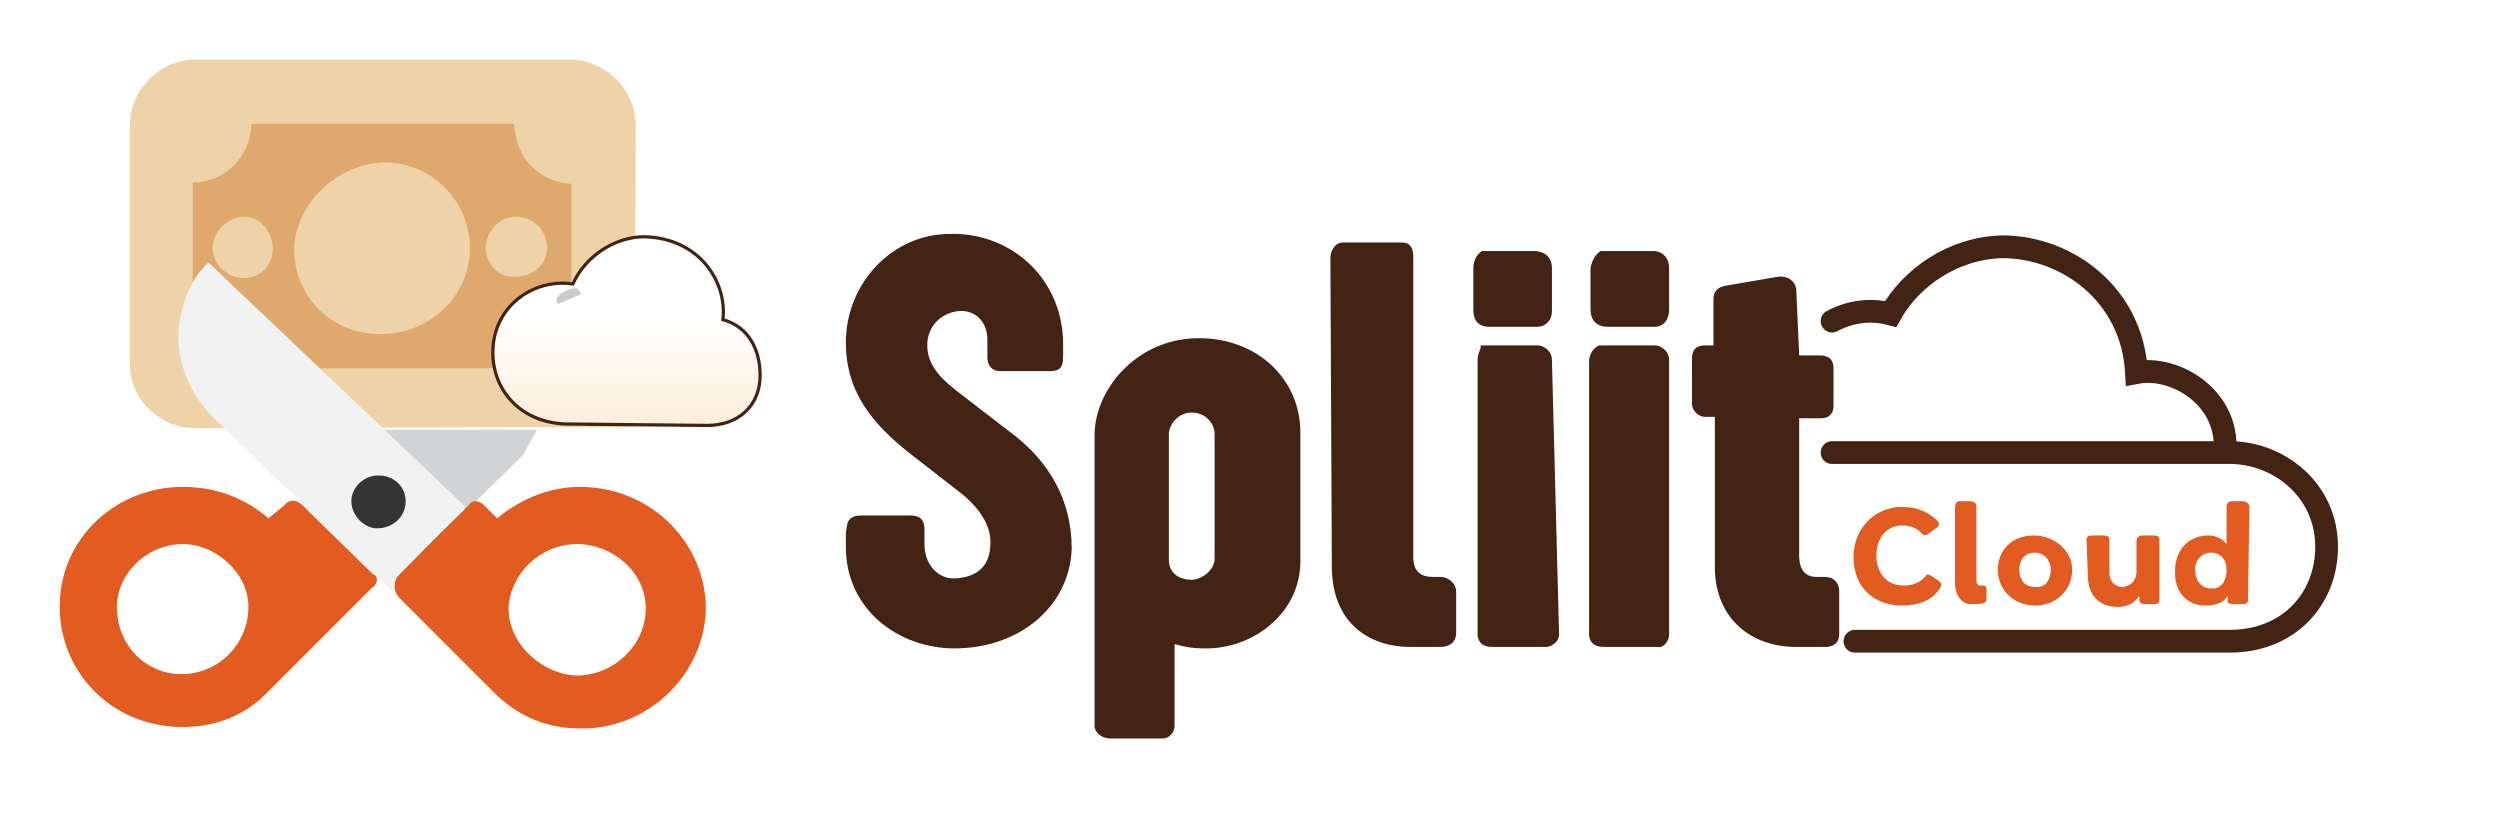
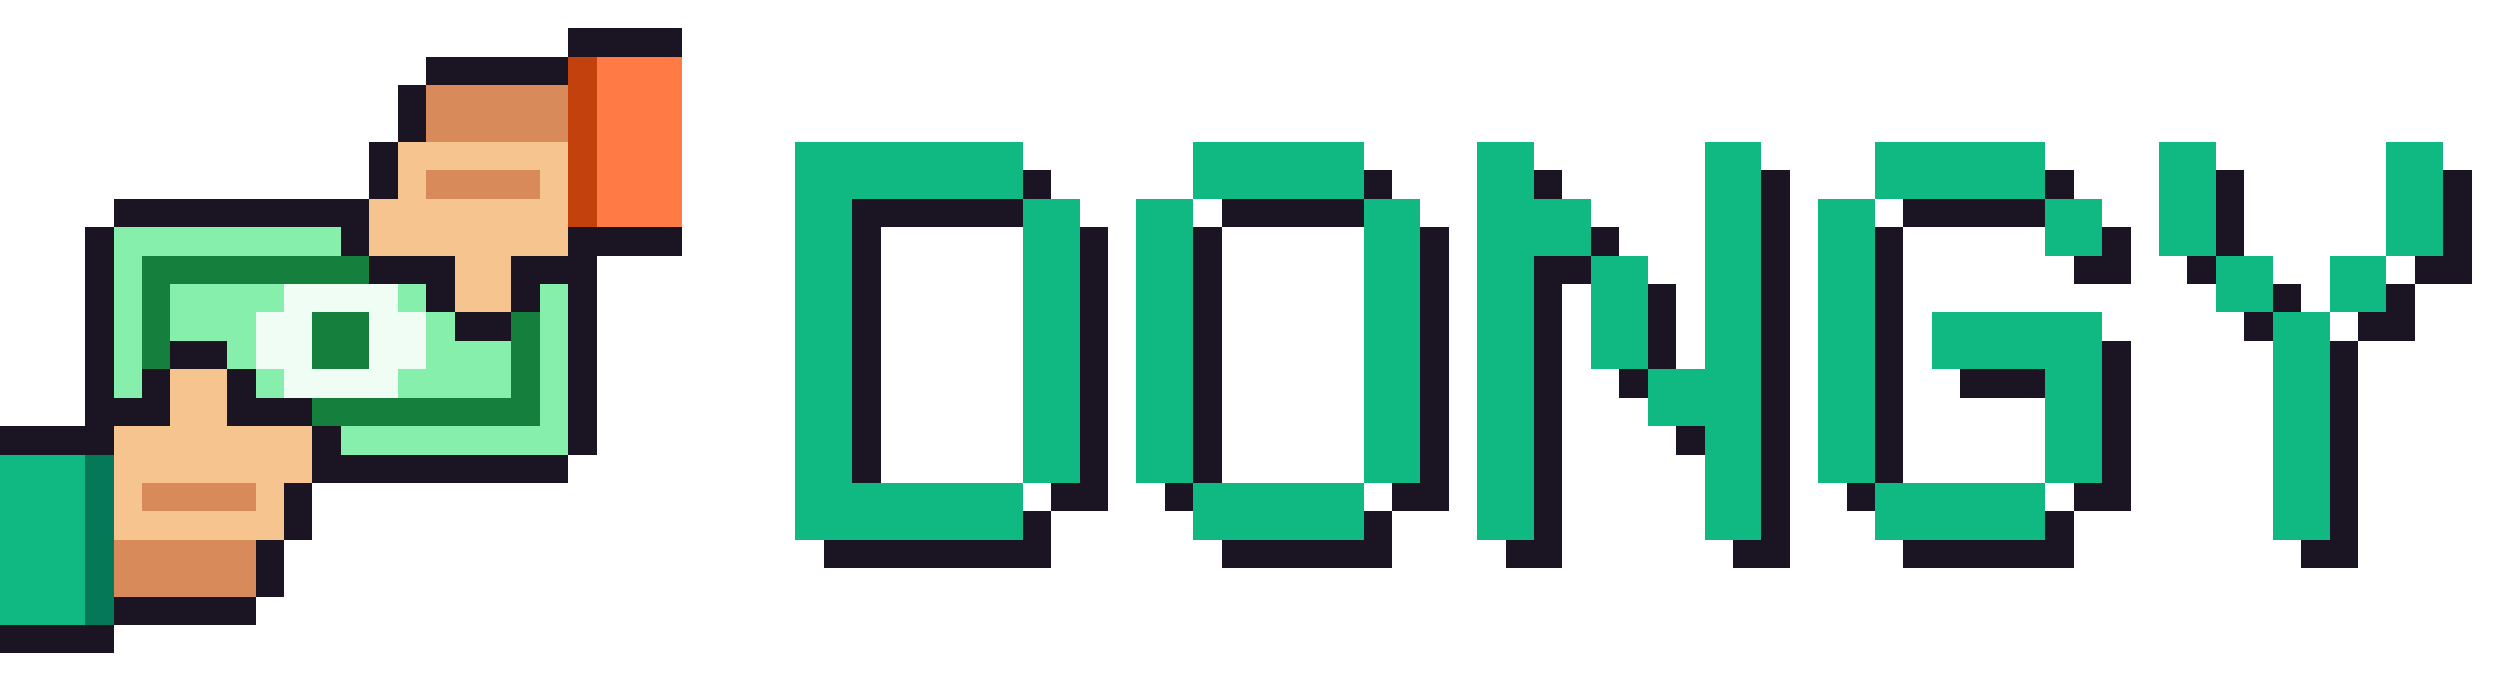
- <svg xmlns="http://www.w3.org/2000/svg" viewBox="12.919 64.235 174.913 56.997" width="174.913" height="56.997">
-   <style>
-     /* Embedded SVGs inherit the app's explicit color-scheme. */
-     @media (prefers-color-scheme: dark) {
-       #text_spliit { fill: #F6E7C8; }
-       #cloud_frame_upper, #cloud_frame_lower { stroke: #F6E7C8; }
-     }
-   </style>
-   <path d="m52.7 68.4h-26.1c-2.5 0-4.6 2.1-4.6 4.6v16.7c0 2.5 2.1 4.5 4.6 4.5l30.7-0.1 0.1-21.1c0-2.5-2.1-4.6-4.7-4.6z" fill="#EED2A8" id="bill_base" />
-   <path d="m52.9 77.1c-2.2-0.1-3.9-1.8-4-4.1v-0.1h-18.4c0 2.2-1.8 4.1-4.1 4.1v13h26.5v-12.9z" fill="#DFA86C" id="bill_center_band" />
-   <path d="m39.9 75.6c-3.2 0-6.2 2.7-6.4 5.9-0.1 3.4 2.6 6.1 5.9 6.1 3.5 0.1 6.4-2.6 6.4-6s-2.8-6-5.9-6zm-9.9 3.8c-1.1 0-2.2 1-2.2 2.2 0 1.1 1 2.1 2.2 2.1 1.1 0 2-0.9 2-2 0-1.3-0.9-2.3-2-2.3zm19 0c-1.1 0-2 0.9-2.1 2.1 0 1.2 0.9 2.2 2.1 2.1 1.2 0 2.2-0.9 2.2-2 0-1.3-1-2.2-2.2-2.2z" fill="#EED2A8" id="bill_patterns" />
-   <path d="m39.6 94.3 5.9 5.7 4-3.9 1-1.8z" fill="#D1D3D4" />
-   <path d="m53.5 98.3c-2.1 0-4.1 0.8-5.8 2.2l-0.9-0.9c-0.4-0.4-0.9-0.4-1.1 0l-4.8 4.7c-0.5 0.5-0.5 1.2-0.1 1.7l6.7 6.7c1.6 1.6 3.6 2.5 6 2.5 4.6 0.1 8.6-3.6 8.8-8.2 0.1-4.7-3.8-8.7-8.8-8.7zm-0.1 13.2c-2.4 0-4.9-2.1-4.9-4.7 0.1-2.4 2.2-4.5 4.8-4.5 2.4 0 4.8 1.9 4.8 4.5 0 2.5-2.1 4.6-4.7 4.7z" fill="#E25B20" id="scissor_handle_right" />
-   <path d="m27.5 82.6c-1.3 1.2-2.1 3.2-2.1 5.3 0 2 1 4.2 2.6 5.7l12.8 12.4c-0.4-0.3-0.4-1.2 0.1-1.6l4.6-4.7-18-17.1z" fill="#F2F2F2" />
-   <path d="m34.1 99.6c-0.4-0.4-0.9-0.5-1.3 0l-1.1 0.9c-1.5-1.3-3.5-2.2-6-2.2-4.5 0-8.5 3.4-8.6 8.2-0.1 4.7 3.6 8.6 8.6 8.6 2.3 0 4.3-0.8 5.8-2.3l7.4-7.4c0.5-0.3 0.5-0.9 0.1-1l-4.9-4.8zm-8.5 11.8c-2.4 0-4.4-1.9-4.5-4.5-0.1-2.5 2.1-4.6 4.6-4.6 2.3 0 4.6 2 4.6 4.4 0 2.5-2 4.7-4.7 4.7z" fill="#E25B20" id="scissor_handle_left" />
-   <path d="m39.4 97.5c-1.1 0-1.9 0.9-1.9 1.8 0 1 0.9 1.9 1.8 1.9 1.1 0 2-0.8 2-1.9 0-1-0.8-1.8-1.9-1.8z" fill="#343434" />
-   <linearGradient id="SVGID_1_" x1="56.56" x2="56.56" y1="-3.734" y2="5.366" gradientTransform="matrix(1 0 0 -1 0 92)" gradientUnits="userSpaceOnUse">
-     <stop stop-color="#FBEAD2" offset="0" id="cloud_stop_start" />
-     <stop stop-color="#FFFFFF" offset="1" id="cloud_stop_end" />
-   </linearGradient>
-   <path d="m63.5 86.6c0.3-2.6-1.6-5.7-5.5-5.8-2 0-4.1 1.3-5 3.3-2.8-0.4-5.6 1.6-5.6 4.8 0 2.7 2 4.9 5.1 5l9.9 0.1c2.2 0 3.7-1.4 3.7-3.5 0-1.8-0.8-3.4-2.6-3.9z" fill="url(#SVGID_1_)" stroke="#432314" stroke-miterlimit="10" stroke-width=".227" id="cloud_icon" />
-   <path d="m53.3 84.4 0.3 0.4-1.6 0.7c-0.5-0.2 0.2-1.1 1.3-1.1z" fill="#CBCBCA" />
-   <g fill="#432314" id="text_spliit">
-     <path d="m72.1 101.5 0.1-0.6c0.1-0.4 0.4-0.6 1-0.6h3.4c0.7 0 1 0.3 1 1v1c0 1.5 1 2.4 2 2.4 1.2 0 2.5-0.5 2.6-2.2 0.2-1.7-1.2-3.1-2.1-3.8l-3.6-2.8c-2.5-2-4.4-4.2-4.4-7.7 0-4.1 3.2-7.6 7.3-7.6 4.1-0.1 7.7 2.9 7.9 7.4v1.2c0 0.7-0.2 1-0.9 1h-3.5c-0.6 0-0.9-0.4-0.9-1v-1.2c0-1.3-0.9-2.1-2-2s-2.1 0.9-2.2 2.2c-0.1 1.7 1.2 2.7 2.2 3.5l3.9 3c2.3 1.8 4 4.4 4 7.9-0.1 3.9-3.5 7-8.2 7-3.9 0-7.6-2.7-7.6-7.1v-1z" />
-     <path d="m95.1 109.5v5.5c0 0.5-0.4 0.9-0.8 0.9h-3.7c-0.6 0-1.1-0.4-1.1-0.9v-20.3c0-3.2 2.9-6.7 7.1-6.8s7.3 2.8 7.3 6.6v9c0 3.7-3.4 6.2-6.8 6.1-0.7 0-1.3-0.1-2-0.3v0.2zm2.8-14.9c0-0.7-0.6-1.5-1.6-1.5s-1.6 0.9-1.6 1.5v8.8c0 1 0.8 1.4 1.6 1.4 0.6 0 1.6-0.6 1.6-1.5v-8.7z" />
-     <path d="m106 82.3c0-0.5 0.3-1.1 0.9-1.1h4.1c0.6 0 0.8 0.4 0.8 1v21c0 1.1 0.6 1.4 1.4 1.4h0.5c0.6 0 1.1 0.5 1.1 1v2.9c0 0.7-0.5 1-1.1 1h-2.1c-2.8 0-5.6-1.6-5.5-5.9l-0.1-21.3z" />
-     <path d="m116.6 81.8h3.8c0.8 0.1 1.1 0.6 1.1 1.2v3c0 0.7-0.5 1.1-1 1.1h-3.4c-0.7 0-1.1-0.4-1.1-1.2v-2.9c0-0.6 0.3-1 0.6-1.2zm-0.1 6.6h4.1c0.5 0.1 0.9 0.5 0.9 1l0.5 19.2c0 0.6-0.6 0.9-0.9 0.9h-3.7c-0.5 0-1-0.1-1.1-0.8v-19.3c0-0.5 0.3-0.8 0.2-1z" />
-     <path d="m124.9 81.8h3.8c0.7 0.1 1 0.6 1 1.2v2.9c0 0.7-0.4 1.2-1 1.2h-3.3c-0.8 0-1.2-0.5-1.2-1.2v-2.9c0.1-0.6 0.4-1 0.7-1.2zm-0.1 6.6h4c0.5 0.1 0.9 0.5 0.9 1v19.2c0 0.6-0.5 1-0.8 0.9h-3.6c-0.4 0-1.1 0-1.2-0.8v-19.3c0.1-0.5 0.3-0.8 0.7-1z" />
-     <path d="m138.8 89.1h1.4c0.7 0 1 0.3 1 0.9v2.6c0 0.6-0.3 0.9-0.9 0.9h-1.5v9.6c0 1.2 0.6 1.5 1.2 1.5h0.6c0.6 0 1 0.4 1 1v3c0 0.7-0.5 0.9-1 0.9h-2c-3.1 0-5.6-1.9-5.7-5.4v-10.7h-0.7c-0.4 0-0.9-0.4-0.9-0.9v-3.2c0-0.6 0.3-0.9 0.9-0.9h0.6v-3.2c0-0.5 0.2-0.9 1-1l3.5-0.6c0.8-0.1 1.3 0.4 1.3 1l0.2 4.5z" />
-   </g>
-   <path d="m141.1 86.7c1.5-0.8 3-0.8 4.1-0.5 1.4-2.5 4.3-4.6 7.8-4.7 4.5 0 9.1 3.3 9.4 8.8 2.6-0.5 6.2 1.6 6.2 5.1" fill="none" stroke="#432314" stroke-linecap="round" stroke-miterlimit="10" stroke-width="1.592" id="cloud_frame_upper" />
-   <path d="m141.1 95.9h28c3.4 0.1 6.6 2.7 6.6 6.6 0 3.6-2.6 6.6-6.8 6.6h-26.2" fill="none" stroke="#432314" stroke-linecap="round" stroke-miterlimit="10" stroke-width="1.592" id="cloud_frame_lower" />
-   <g fill="#E25B20" id="text_cloud">
-     <path d="m142.6 103.2c0-2 1.5-3.5 3.4-3.5 1.1 0 1.9 0.4 2.5 1 0.1 0.1 0.1 0.3 0 0.4l-0.7 0.5c-0.1 0.1-0.3 0.1-0.4 0-0.3-0.4-0.8-0.6-1.4-0.6-1.1 0-1.8 0.9-1.8 2.1s0.7 2.1 1.9 2.1c0.7 0 1.1-0.2 1.5-0.6 0.1-0.2 0.2-0.2 0.4-0.1l0.6 0.4c0.1 0.1 0.2 0.2 0.1 0.4-0.5 0.9-1.5 1.3-2.7 1.3-1.9 0-3.4-1.2-3.4-3.4z" />
-     <path d="m149.7 105v-5.2c0-0.3 0.1-0.5 0.3-0.5h0.7c0.3 0 0.5 0.1 0.5 0.4v5.1c0 0.3 0.1 0.4 0.3 0.4h0.2c0.1 0 0.2 0.1 0.2 0.2v0.8c0 0.3-0.5 0.3-0.9 0.3-0.8 0.1-1.3-0.6-1.3-1.5z" />
-     <path d="m152.7 104.1c0-1.4 1-2.4 2.5-2.4s2.7 1.1 2.7 2.4c0 1.4-1.1 2.5-2.6 2.5s-2.6-1.1-2.6-2.5zm3.7 0c0-0.7-0.5-1.2-1.1-1.2-0.8 0-1.1 0.6-1.1 1.2s0.3 1.2 1.1 1.2c0.7 0.1 1.1-0.5 1.1-1.2z" />
-     <path d="m159 104.5-0.1-2.5c0-0.2 0.1-0.3 0.4-0.3h0.8c0.3 0 0.4 0.1 0.4 0.3v2.3c0 0.6 0.4 1 0.9 1 0.4 0 1-0.3 1-1.1v-2.1c0-0.2 0.1-0.4 0.4-0.4h0.8c0.3 0 0.4 0.1 0.4 0.3v4.2c0 0.2-0.1 0.3-0.4 0.3h-0.6c-0.3 0-0.4-0.1-0.4-0.3v-0.3c-0.3 0.5-0.8 0.8-1.5 0.8-1.3 0-2.1-0.8-2.1-2.2z" />
-     <path d="m165.1 104.1c0-1.3 0.9-2.4 2.3-2.4 0.5 0 1 0.2 1.3 0.6v-2.6c0-0.2 0.1-0.4 0.4-0.4h0.7c0.3 0 0.5 0.2 0.5 0.4l-0.1 6.5c0 0.2-0.1 0.3-0.4 0.3h-0.7c-0.2 0-0.4-0.1-0.3-0.3v-0.3c-0.3 0.5-0.8 0.7-1.6 0.7-1.3 0-2.2-1-2.1-2.5zm3.6 0c0-0.7-0.4-1.2-1.1-1.2-0.6 0-1.1 0.5-1.1 1.2s0.4 1.3 1.1 1.3c0.7 0.1 1.1-0.5 1.1-1.3z" />
-   </g>
+ <svg xmlns="http://www.w3.org/2000/svg" viewBox="0 0 88 24" shape-rendering="crispEdges">
+   <rect x="20" y="1" width="4" height="1" fill="#1a1423" />
+   <rect x="15" y="2" width="5" height="1" fill="#1a1423" />
+   <rect x="20" y="2" width="1" height="1" fill="#c2410c" />
+   <rect x="21" y="2" width="3" height="1" fill="#ff7a45" />
+   <rect x="14" y="3" width="1" height="1" fill="#1a1423" />
+   <rect x="15" y="3" width="5" height="1" fill="#d98a5a" />
+   <rect x="20" y="3" width="1" height="1" fill="#c2410c" />
+   <rect x="21" y="3" width="3" height="1" fill="#ff7a45" />
+   <rect x="14" y="4" width="1" height="1" fill="#1a1423" />
+   <rect x="15" y="4" width="5" height="1" fill="#d98a5a" />
+   <rect x="20" y="4" width="1" height="1" fill="#c2410c" />
+   <rect x="21" y="4" width="3" height="1" fill="#ff7a45" />
+   <rect x="13" y="5" width="1" height="1" fill="#1a1423" />
+   <rect x="14" y="5" width="6" height="1" fill="#f6c48f" />
+   <rect x="20" y="5" width="1" height="1" fill="#c2410c" />
+   <rect x="21" y="5" width="3" height="1" fill="#ff7a45" />
+   <rect x="13" y="6" width="1" height="1" fill="#1a1423" />
+   <rect x="14" y="6" width="1" height="1" fill="#f6c48f" />
+   <rect x="15" y="6" width="4" height="1" fill="#d98a5a" />
+   <rect x="19" y="6" width="1" height="1" fill="#f6c48f" />
+   <rect x="20" y="6" width="1" height="1" fill="#c2410c" />
+   <rect x="21" y="6" width="3" height="1" fill="#ff7a45" />
+   <rect x="4" y="7" width="9" height="1" fill="#1a1423" />
+   <rect x="13" y="7" width="7" height="1" fill="#f6c48f" />
+   <rect x="20" y="7" width="1" height="1" fill="#c2410c" />
+   <rect x="21" y="7" width="3" height="1" fill="#ff7a45" />
+   <rect x="3" y="8" width="1" height="1" fill="#1a1423" />
+   <rect x="4" y="8" width="8" height="1" fill="#86efac" />
+   <rect x="12" y="8" width="1" height="1" fill="#1a1423" />
+   <rect x="13" y="8" width="7" height="1" fill="#f6c48f" />
+   <rect x="20" y="8" width="4" height="1" fill="#1a1423" />
+   <rect x="3" y="9" width="1" height="1" fill="#1a1423" />
+   <rect x="4" y="9" width="1" height="1" fill="#86efac" />
+   <rect x="5" y="9" width="8" height="1" fill="#15803d" />
+   <rect x="13" y="9" width="3" height="1" fill="#1a1423" />
+   <rect x="16" y="9" width="2" height="1" fill="#f6c48f" />
+   <rect x="18" y="9" width="3" height="1" fill="#1a1423" />
+   <rect x="3" y="10" width="1" height="1" fill="#1a1423" />
+   <rect x="4" y="10" width="1" height="1" fill="#86efac" />
+   <rect x="5" y="10" width="1" height="1" fill="#15803d" />
+   <rect x="6" y="10" width="4" height="1" fill="#86efac" />
+   <rect x="10" y="10" width="4" height="1" fill="#f0fdf4" />
+   <rect x="14" y="10" width="1" height="1" fill="#86efac" />
+   <rect x="15" y="10" width="1" height="1" fill="#1a1423" />
+   <rect x="16" y="10" width="2" height="1" fill="#f6c48f" />
+   <rect x="18" y="10" width="1" height="1" fill="#1a1423" />
+   <rect x="19" y="10" width="1" height="1" fill="#86efac" />
+   <rect x="20" y="10" width="1" height="1" fill="#1a1423" />
+   <rect x="3" y="11" width="1" height="1" fill="#1a1423" />
+   <rect x="4" y="11" width="1" height="1" fill="#86efac" />
+   <rect x="5" y="11" width="1" height="1" fill="#15803d" />
+   <rect x="6" y="11" width="3" height="1" fill="#86efac" />
+   <rect x="9" y="11" width="2" height="1" fill="#f0fdf4" />
+   <rect x="11" y="11" width="2" height="1" fill="#15803d" />
+   <rect x="13" y="11" width="2" height="1" fill="#f0fdf4" />
+   <rect x="15" y="11" width="1" height="1" fill="#86efac" />
+   <rect x="16" y="11" width="2" height="1" fill="#1a1423" />
+   <rect x="18" y="11" width="1" height="1" fill="#15803d" />
+   <rect x="19" y="11" width="1" height="1" fill="#86efac" />
+   <rect x="20" y="11" width="1" height="1" fill="#1a1423" />
+   <rect x="3" y="12" width="1" height="1" fill="#1a1423" />
+   <rect x="4" y="12" width="1" height="1" fill="#86efac" />
+   <rect x="5" y="12" width="1" height="1" fill="#15803d" />
+   <rect x="6" y="12" width="2" height="1" fill="#1a1423" />
+   <rect x="8" y="12" width="1" height="1" fill="#86efac" />
+   <rect x="9" y="12" width="2" height="1" fill="#f0fdf4" />
+   <rect x="11" y="12" width="2" height="1" fill="#15803d" />
+   <rect x="13" y="12" width="2" height="1" fill="#f0fdf4" />
+   <rect x="15" y="12" width="3" height="1" fill="#86efac" />
+   <rect x="18" y="12" width="1" height="1" fill="#15803d" />
+   <rect x="19" y="12" width="1" height="1" fill="#86efac" />
+   <rect x="20" y="12" width="1" height="1" fill="#1a1423" />
+   <rect x="3" y="13" width="1" height="1" fill="#1a1423" />
+   <rect x="4" y="13" width="1" height="1" fill="#86efac" />
+   <rect x="5" y="13" width="1" height="1" fill="#1a1423" />
+   <rect x="6" y="13" width="2" height="1" fill="#f6c48f" />
+   <rect x="8" y="13" width="1" height="1" fill="#1a1423" />
+   <rect x="9" y="13" width="1" height="1" fill="#86efac" />
+   <rect x="10" y="13" width="4" height="1" fill="#f0fdf4" />
+   <rect x="14" y="13" width="4" height="1" fill="#86efac" />
+   <rect x="18" y="13" width="1" height="1" fill="#15803d" />
+   <rect x="19" y="13" width="1" height="1" fill="#86efac" />
+   <rect x="20" y="13" width="1" height="1" fill="#1a1423" />
+   <rect x="3" y="14" width="3" height="1" fill="#1a1423" />
+   <rect x="6" y="14" width="2" height="1" fill="#f6c48f" />
+   <rect x="8" y="14" width="3" height="1" fill="#1a1423" />
+   <rect x="11" y="14" width="8" height="1" fill="#15803d" />
+   <rect x="19" y="14" width="1" height="1" fill="#86efac" />
+   <rect x="20" y="14" width="1" height="1" fill="#1a1423" />
+   <rect x="0" y="15" width="4" height="1" fill="#1a1423" />
+   <rect x="4" y="15" width="7" height="1" fill="#f6c48f" />
+   <rect x="11" y="15" width="1" height="1" fill="#1a1423" />
+   <rect x="12" y="15" width="8" height="1" fill="#86efac" />
+   <rect x="20" y="15" width="1" height="1" fill="#1a1423" />
+   <rect x="0" y="16" width="3" height="1" fill="#10b981" />
+   <rect x="3" y="16" width="1" height="1" fill="#047857" />
+   <rect x="4" y="16" width="7" height="1" fill="#f6c48f" />
+   <rect x="11" y="16" width="9" height="1" fill="#1a1423" />
+   <rect x="0" y="17" width="3" height="1" fill="#10b981" />
+   <rect x="3" y="17" width="1" height="1" fill="#047857" />
+   <rect x="4" y="17" width="1" height="1" fill="#f6c48f" />
+   <rect x="5" y="17" width="4" height="1" fill="#d98a5a" />
+   <rect x="9" y="17" width="1" height="1" fill="#f6c48f" />
+   <rect x="10" y="17" width="1" height="1" fill="#1a1423" />
+   <rect x="0" y="18" width="3" height="1" fill="#10b981" />
+   <rect x="3" y="18" width="1" height="1" fill="#047857" />
+   <rect x="4" y="18" width="6" height="1" fill="#f6c48f" />
+   <rect x="10" y="18" width="1" height="1" fill="#1a1423" />
+   <rect x="0" y="19" width="3" height="1" fill="#10b981" />
+   <rect x="3" y="19" width="1" height="1" fill="#047857" />
+   <rect x="4" y="19" width="5" height="1" fill="#d98a5a" />
+   <rect x="9" y="19" width="1" height="1" fill="#1a1423" />
+   <rect x="0" y="20" width="3" height="1" fill="#10b981" />
+   <rect x="3" y="20" width="1" height="1" fill="#047857" />
+   <rect x="4" y="20" width="5" height="1" fill="#d98a5a" />
+   <rect x="9" y="20" width="1" height="1" fill="#1a1423" />
+   <rect x="0" y="21" width="3" height="1" fill="#10b981" />
+   <rect x="3" y="21" width="1" height="1" fill="#047857" />
+   <rect x="4" y="21" width="5" height="1" fill="#1a1423" />
+   <rect x="0" y="22" width="4" height="1" fill="#1a1423" />
+   <rect x="29" y="6" width="2" height="2" fill="#1a1423" />
+   <rect x="31" y="6" width="2" height="2" fill="#1a1423" />
+   <rect x="33" y="6" width="2" height="2" fill="#1a1423" />
+   <rect x="35" y="6" width="2" height="2" fill="#1a1423" />
+   <rect x="29" y="8" width="2" height="2" fill="#1a1423" />
+   <rect x="37" y="8" width="2" height="2" fill="#1a1423" />
+   <rect x="29" y="10" width="2" height="2" fill="#1a1423" />
+   <rect x="37" y="10" width="2" height="2" fill="#1a1423" />
+   <rect x="29" y="12" width="2" height="2" fill="#1a1423" />
+   <rect x="37" y="12" width="2" height="2" fill="#1a1423" />
+   <rect x="29" y="14" width="2" height="2" fill="#1a1423" />
+   <rect x="37" y="14" width="2" height="2" fill="#1a1423" />
+   <rect x="29" y="16" width="2" height="2" fill="#1a1423" />
+   <rect x="37" y="16" width="2" height="2" fill="#1a1423" />
+   <rect x="29" y="18" width="2" height="2" fill="#1a1423" />
+   <rect x="31" y="18" width="2" height="2" fill="#1a1423" />
+   <rect x="33" y="18" width="2" height="2" fill="#1a1423" />
+   <rect x="35" y="18" width="2" height="2" fill="#1a1423" />
+   <rect x="43" y="6" width="2" height="2" fill="#1a1423" />
+   <rect x="45" y="6" width="2" height="2" fill="#1a1423" />
+   <rect x="47" y="6" width="2" height="2" fill="#1a1423" />
+   <rect x="41" y="8" width="2" height="2" fill="#1a1423" />
+   <rect x="49" y="8" width="2" height="2" fill="#1a1423" />
+   <rect x="41" y="10" width="2" height="2" fill="#1a1423" />
+   <rect x="49" y="10" width="2" height="2" fill="#1a1423" />
+   <rect x="41" y="12" width="2" height="2" fill="#1a1423" />
+   <rect x="49" y="12" width="2" height="2" fill="#1a1423" />
+   <rect x="41" y="14" width="2" height="2" fill="#1a1423" />
+   <rect x="49" y="14" width="2" height="2" fill="#1a1423" />
+   <rect x="41" y="16" width="2" height="2" fill="#1a1423" />
+   <rect x="49" y="16" width="2" height="2" fill="#1a1423" />
+   <rect x="43" y="18" width="2" height="2" fill="#1a1423" />
+   <rect x="45" y="18" width="2" height="2" fill="#1a1423" />
+   <rect x="47" y="18" width="2" height="2" fill="#1a1423" />
+   <rect x="53" y="6" width="2" height="2" fill="#1a1423" />
+   <rect x="61" y="6" width="2" height="2" fill="#1a1423" />
+   <rect x="53" y="8" width="2" height="2" fill="#1a1423" />
+   <rect x="55" y="8" width="2" height="2" fill="#1a1423" />
+   <rect x="61" y="8" width="2" height="2" fill="#1a1423" />
+   <rect x="53" y="10" width="2" height="2" fill="#1a1423" />
+   <rect x="57" y="10" width="2" height="2" fill="#1a1423" />
+   <rect x="61" y="10" width="2" height="2" fill="#1a1423" />
+   <rect x="53" y="12" width="2" height="2" fill="#1a1423" />
+   <rect x="57" y="12" width="2" height="2" fill="#1a1423" />
+   <rect x="61" y="12" width="2" height="2" fill="#1a1423" />
+   <rect x="53" y="14" width="2" height="2" fill="#1a1423" />
+   <rect x="59" y="14" width="2" height="2" fill="#1a1423" />
+   <rect x="61" y="14" width="2" height="2" fill="#1a1423" />
+   <rect x="53" y="16" width="2" height="2" fill="#1a1423" />
+   <rect x="61" y="16" width="2" height="2" fill="#1a1423" />
+   <rect x="53" y="18" width="2" height="2" fill="#1a1423" />
+   <rect x="61" y="18" width="2" height="2" fill="#1a1423" />
+   <rect x="67" y="6" width="2" height="2" fill="#1a1423" />
+   <rect x="69" y="6" width="2" height="2" fill="#1a1423" />
+   <rect x="71" y="6" width="2" height="2" fill="#1a1423" />
+   <rect x="65" y="8" width="2" height="2" fill="#1a1423" />
+   <rect x="73" y="8" width="2" height="2" fill="#1a1423" />
+   <rect x="65" y="10" width="2" height="2" fill="#1a1423" />
+   <rect x="65" y="12" width="2" height="2" fill="#1a1423" />
+   <rect x="69" y="12" width="2" height="2" fill="#1a1423" />
+   <rect x="71" y="12" width="2" height="2" fill="#1a1423" />
+   <rect x="73" y="12" width="2" height="2" fill="#1a1423" />
+   <rect x="65" y="14" width="2" height="2" fill="#1a1423" />
+   <rect x="73" y="14" width="2" height="2" fill="#1a1423" />
+   <rect x="65" y="16" width="2" height="2" fill="#1a1423" />
+   <rect x="73" y="16" width="2" height="2" fill="#1a1423" />
+   <rect x="67" y="18" width="2" height="2" fill="#1a1423" />
+   <rect x="69" y="18" width="2" height="2" fill="#1a1423" />
+   <rect x="71" y="18" width="2" height="2" fill="#1a1423" />
+   <rect x="77" y="6" width="2" height="2" fill="#1a1423" />
+   <rect x="85" y="6" width="2" height="2" fill="#1a1423" />
+   <rect x="77" y="8" width="2" height="2" fill="#1a1423" />
+   <rect x="85" y="8" width="2" height="2" fill="#1a1423" />
+   <rect x="79" y="10" width="2" height="2" fill="#1a1423" />
+   <rect x="83" y="10" width="2" height="2" fill="#1a1423" />
+   <rect x="81" y="12" width="2" height="2" fill="#1a1423" />
+   <rect x="81" y="14" width="2" height="2" fill="#1a1423" />
+   <rect x="81" y="16" width="2" height="2" fill="#1a1423" />
+   <rect x="81" y="18" width="2" height="2" fill="#1a1423" />
+   <rect x="28" y="5" width="2" height="2" fill="#10b981" />
+   <rect x="30" y="5" width="2" height="2" fill="#10b981" />
+   <rect x="32" y="5" width="2" height="2" fill="#10b981" />
+   <rect x="34" y="5" width="2" height="2" fill="#10b981" />
+   <rect x="28" y="7" width="2" height="2" fill="#10b981" />
+   <rect x="36" y="7" width="2" height="2" fill="#10b981" />
+   <rect x="28" y="9" width="2" height="2" fill="#10b981" />
+   <rect x="36" y="9" width="2" height="2" fill="#10b981" />
+   <rect x="28" y="11" width="2" height="2" fill="#10b981" />
+   <rect x="36" y="11" width="2" height="2" fill="#10b981" />
+   <rect x="28" y="13" width="2" height="2" fill="#10b981" />
+   <rect x="36" y="13" width="2" height="2" fill="#10b981" />
+   <rect x="28" y="15" width="2" height="2" fill="#10b981" />
+   <rect x="36" y="15" width="2" height="2" fill="#10b981" />
+   <rect x="28" y="17" width="2" height="2" fill="#10b981" />
+   <rect x="30" y="17" width="2" height="2" fill="#10b981" />
+   <rect x="32" y="17" width="2" height="2" fill="#10b981" />
+   <rect x="34" y="17" width="2" height="2" fill="#10b981" />
+   <rect x="42" y="5" width="2" height="2" fill="#10b981" />
+   <rect x="44" y="5" width="2" height="2" fill="#10b981" />
+   <rect x="46" y="5" width="2" height="2" fill="#10b981" />
+   <rect x="40" y="7" width="2" height="2" fill="#10b981" />
+   <rect x="48" y="7" width="2" height="2" fill="#10b981" />
+   <rect x="40" y="9" width="2" height="2" fill="#10b981" />
+   <rect x="48" y="9" width="2" height="2" fill="#10b981" />
+   <rect x="40" y="11" width="2" height="2" fill="#10b981" />
+   <rect x="48" y="11" width="2" height="2" fill="#10b981" />
+   <rect x="40" y="13" width="2" height="2" fill="#10b981" />
+   <rect x="48" y="13" width="2" height="2" fill="#10b981" />
+   <rect x="40" y="15" width="2" height="2" fill="#10b981" />
+   <rect x="48" y="15" width="2" height="2" fill="#10b981" />
+   <rect x="42" y="17" width="2" height="2" fill="#10b981" />
+   <rect x="44" y="17" width="2" height="2" fill="#10b981" />
+   <rect x="46" y="17" width="2" height="2" fill="#10b981" />
+   <rect x="52" y="5" width="2" height="2" fill="#10b981" />
+   <rect x="60" y="5" width="2" height="2" fill="#10b981" />
+   <rect x="52" y="7" width="2" height="2" fill="#10b981" />
+   <rect x="54" y="7" width="2" height="2" fill="#10b981" />
+   <rect x="60" y="7" width="2" height="2" fill="#10b981" />
+   <rect x="52" y="9" width="2" height="2" fill="#10b981" />
+   <rect x="56" y="9" width="2" height="2" fill="#10b981" />
+   <rect x="60" y="9" width="2" height="2" fill="#10b981" />
+   <rect x="52" y="11" width="2" height="2" fill="#10b981" />
+   <rect x="56" y="11" width="2" height="2" fill="#10b981" />
+   <rect x="60" y="11" width="2" height="2" fill="#10b981" />
+   <rect x="52" y="13" width="2" height="2" fill="#10b981" />
+   <rect x="58" y="13" width="2" height="2" fill="#10b981" />
+   <rect x="60" y="13" width="2" height="2" fill="#10b981" />
+   <rect x="52" y="15" width="2" height="2" fill="#10b981" />
+   <rect x="60" y="15" width="2" height="2" fill="#10b981" />
+   <rect x="52" y="17" width="2" height="2" fill="#10b981" />
+   <rect x="60" y="17" width="2" height="2" fill="#10b981" />
+   <rect x="66" y="5" width="2" height="2" fill="#10b981" />
+   <rect x="68" y="5" width="2" height="2" fill="#10b981" />
+   <rect x="70" y="5" width="2" height="2" fill="#10b981" />
+   <rect x="64" y="7" width="2" height="2" fill="#10b981" />
+   <rect x="72" y="7" width="2" height="2" fill="#10b981" />
+   <rect x="64" y="9" width="2" height="2" fill="#10b981" />
+   <rect x="64" y="11" width="2" height="2" fill="#10b981" />
+   <rect x="68" y="11" width="2" height="2" fill="#10b981" />
+   <rect x="70" y="11" width="2" height="2" fill="#10b981" />
+   <rect x="72" y="11" width="2" height="2" fill="#10b981" />
+   <rect x="64" y="13" width="2" height="2" fill="#10b981" />
+   <rect x="72" y="13" width="2" height="2" fill="#10b981" />
+   <rect x="64" y="15" width="2" height="2" fill="#10b981" />
+   <rect x="72" y="15" width="2" height="2" fill="#10b981" />
+   <rect x="66" y="17" width="2" height="2" fill="#10b981" />
+   <rect x="68" y="17" width="2" height="2" fill="#10b981" />
+   <rect x="70" y="17" width="2" height="2" fill="#10b981" />
+   <rect x="76" y="5" width="2" height="2" fill="#10b981" />
+   <rect x="84" y="5" width="2" height="2" fill="#10b981" />
+   <rect x="76" y="7" width="2" height="2" fill="#10b981" />
+   <rect x="84" y="7" width="2" height="2" fill="#10b981" />
+   <rect x="78" y="9" width="2" height="2" fill="#10b981" />
+   <rect x="82" y="9" width="2" height="2" fill="#10b981" />
+   <rect x="80" y="11" width="2" height="2" fill="#10b981" />
+   <rect x="80" y="13" width="2" height="2" fill="#10b981" />
+   <rect x="80" y="15" width="2" height="2" fill="#10b981" />
+   <rect x="80" y="17" width="2" height="2" fill="#10b981" />
</svg>
